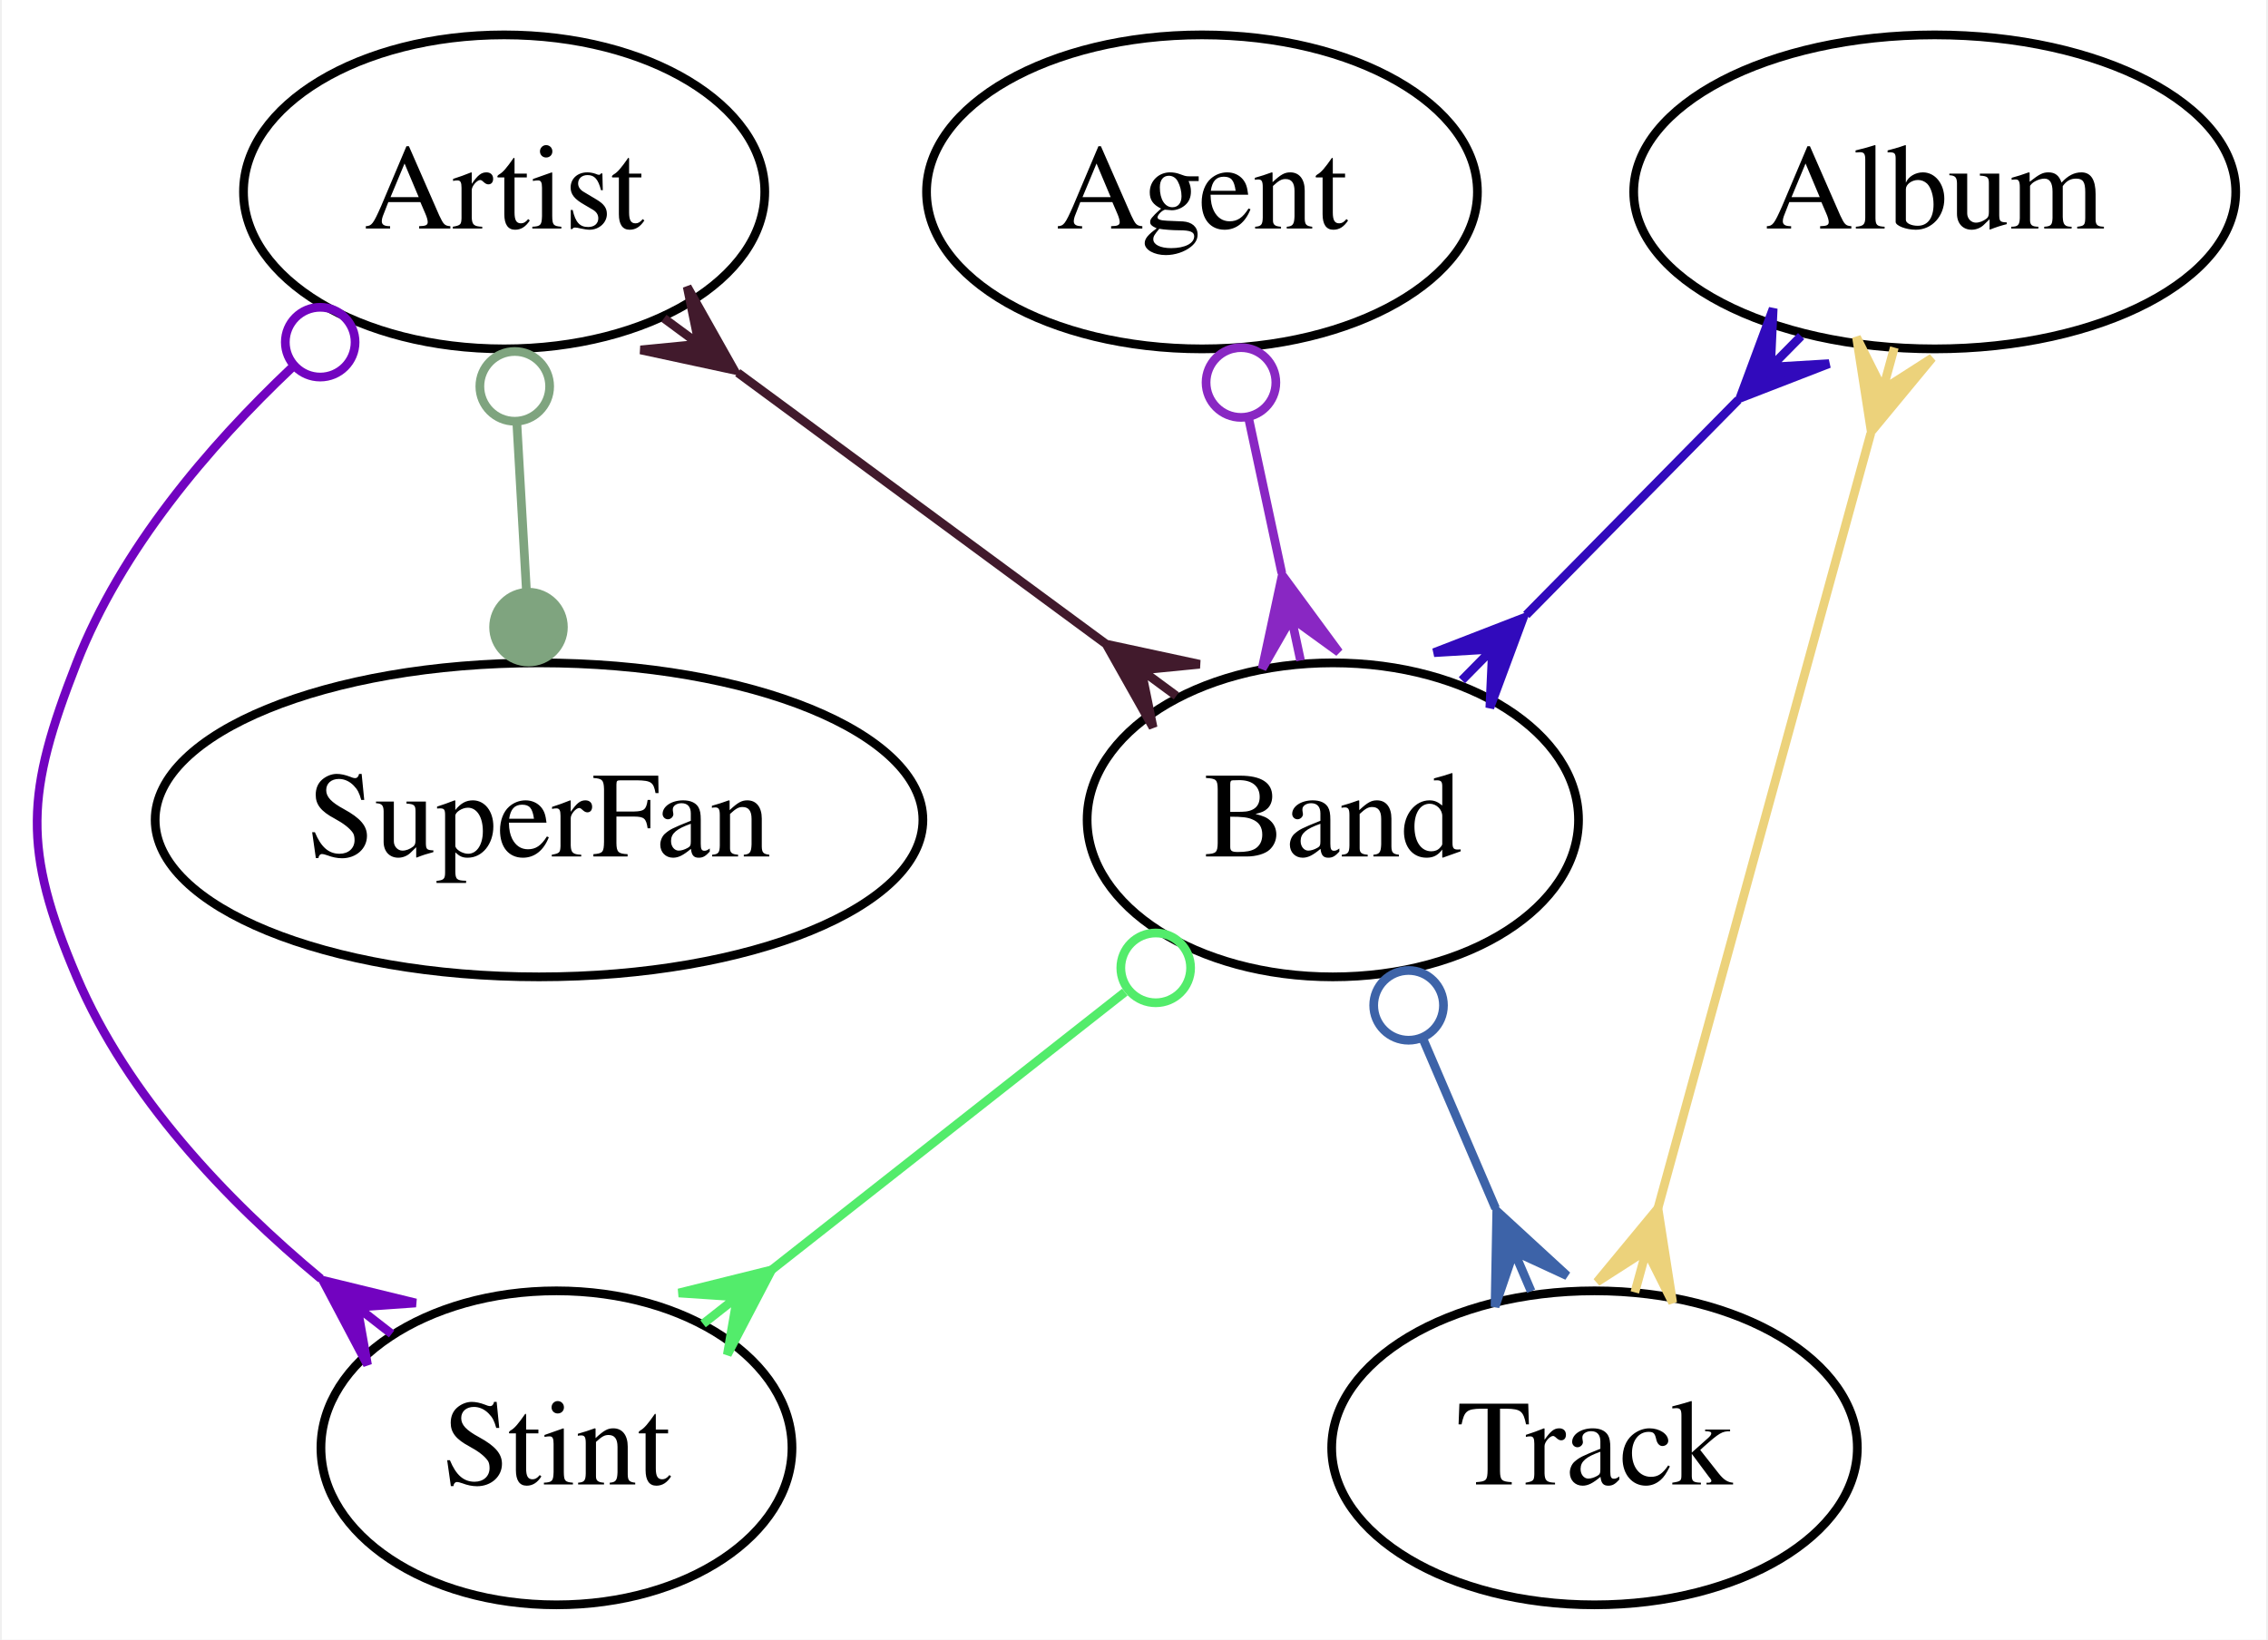
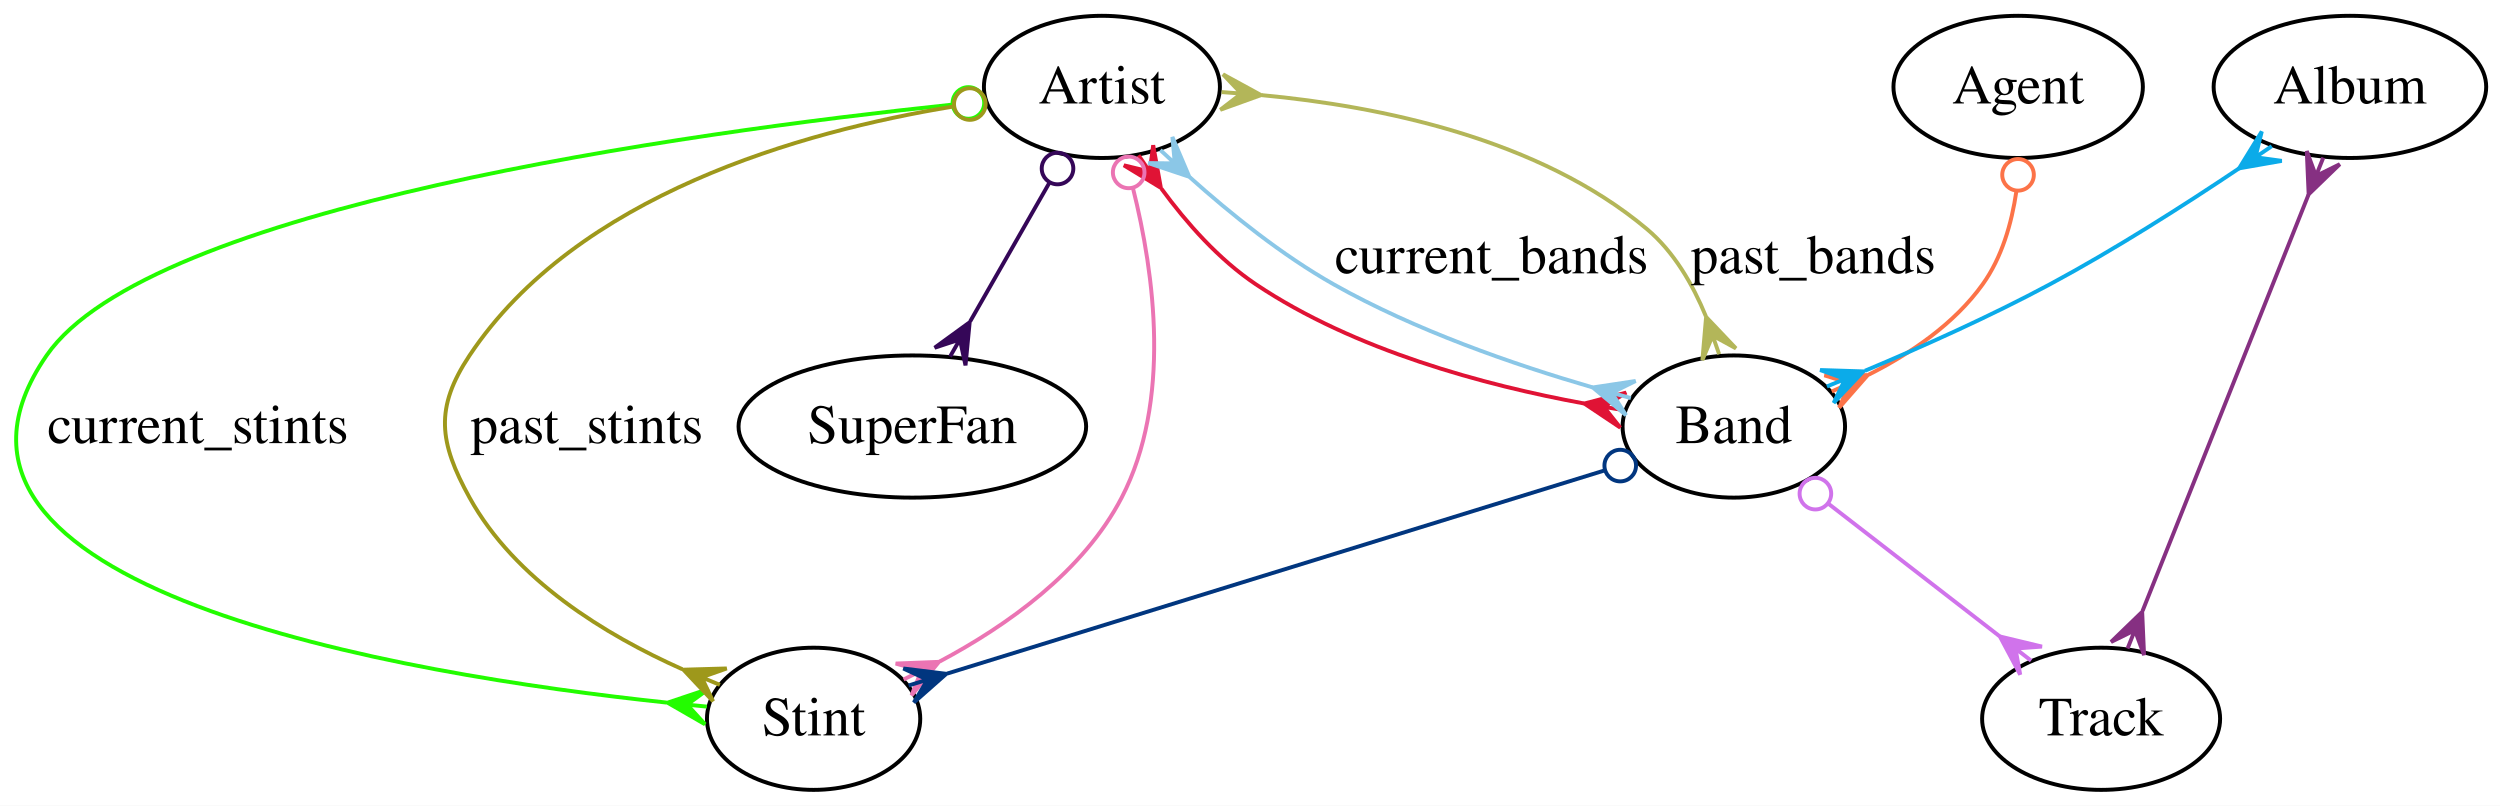
- <svg xmlns="http://www.w3.org/2000/svg" width="260pt" height="188pt" viewBox="0.00 0.00 259.59 188.00">
-   <g id="graph0" class="graph" transform="scale(1 1) rotate(0) translate(4 184)">
-     <polygon fill="white" stroke="none" points="-4,4 -4,-184 255.588,-184 255.588,4 -4,4" />
+ <svg xmlns="http://www.w3.org/2000/svg" width="633pt" height="204pt" viewBox="0.00 0.00 633.01 204.00">
+   <g id="graph0" class="graph" transform="scale(1 1) rotate(0) translate(4 200)">
+     <polygon fill="white" stroke="none" points="-4,4 -4,-200 629.008,-200 629.008,4 -4,4" />
    <g id="node1" class="node">
-       <ellipse fill="none" stroke="black" cx="133.588" cy="-162" rx="31.577" ry="18" />
-       <text text-anchor="middle" x="133.588" y="-157.8" font-family="Times,serif" font-size="14.00">Agent</text>
+       <ellipse fill="none" stroke="black" cx="507.008" cy="-178" rx="31.577" ry="18" />
+       <text text-anchor="middle" x="507.008" y="-173.8" font-family="Times,serif" font-size="14.00">Agent</text>
    </g>
    <g id="node4" class="node">
-       <ellipse fill="none" stroke="black" cx="148.588" cy="-90" rx="28.166" ry="18" />
-       <text text-anchor="middle" x="148.588" y="-85.8" font-family="Times,serif" font-size="14.00">Band</text>
+       <ellipse fill="none" stroke="black" cx="435.008" cy="-92" rx="28.166" ry="18" />
+       <text text-anchor="middle" x="435.008" y="-87.8" font-family="Times,serif" font-size="14.00">Band</text>
    </g>
    <g id="edge1" class="edge">
-       <path fill="none" stroke="#8927c3" d="M138.948,-135.987C140.177,-130.249 141.49,-124.121 142.739,-118.293" />
-       <ellipse fill="none" stroke="#8927c3" cx="138.057" cy="-140.144" rx="4" ry="4" />
-       <polygon fill="#8927c3" stroke="#8927c3" points="142.791,-118.053 149.286,-109.218 143.838,-113.164 144.886,-108.275 144.886,-108.275 144.886,-108.275 143.838,-113.164 140.486,-107.332 142.791,-118.053 142.791,-118.053" />
+       <path fill="none" stroke="#fc7348" d="M506.549,-151.53C505.352,-143.408 502.875,-134.779 498.008,-128 490.84,-118.016 479.898,-110.541 469.133,-105.12" />
+       <ellipse fill="none" stroke="#fc7348" cx="506.975" cy="-155.733" rx="4" ry="4" />
+       <polygon fill="#fc7348" stroke="#fc7348" points="468.916,-105.021 461.685,-96.778 464.367,-102.947 459.818,-100.872 459.818,-100.872 459.818,-100.872 464.367,-102.947 457.951,-104.967 468.916,-105.021 468.916,-105.021" />
    </g>
    <g id="node2" class="node">
-       <ellipse fill="none" stroke="black" cx="217.588" cy="-162" rx="34.508" ry="18" />
-       <text text-anchor="middle" x="217.588" y="-157.8" font-family="Times,serif" font-size="14.00">Album</text>
+       <ellipse fill="none" stroke="black" cx="591.008" cy="-178" rx="34.508" ry="18" />
+       <text text-anchor="middle" x="591.008" y="-173.8" font-family="Times,serif" font-size="14.00">Album</text>
    </g>
    <g id="edge3" class="edge">
-       <path fill="none" stroke="#310abc" d="M195.061,-138.146C187.263,-130.236 178.533,-121.38 170.764,-113.498" />
-       <polygon fill="#310abc" stroke="#310abc" points="195.254,-138.343 199.07,-148.624 198.764,-141.904 202.274,-145.465 202.274,-145.465 202.274,-145.465 198.764,-141.904 205.479,-142.306 195.254,-138.343 195.254,-138.343" />
-       <polygon fill="#310abc" stroke="#310abc" points="170.405,-113.133 166.59,-102.852 166.895,-109.572 163.385,-106.011 163.385,-106.011 163.385,-106.011 166.895,-109.572 160.18,-109.17 170.405,-113.133 170.405,-113.133" />
+       <path fill="none" stroke="#0babe9" d="M562.944,-157.372C548.878,-147.934 531.389,-136.791 515.008,-128 500.03,-119.962 482.826,-112.251 468.219,-106.123" />
+       <polygon fill="#0babe9" stroke="#0babe9" points="562.947,-157.374 568.692,-166.715 567.083,-160.183 571.22,-162.992 571.22,-162.992 571.22,-162.992 567.083,-160.183 573.748,-159.269 562.947,-157.374 562.947,-157.374" />
+       <polygon fill="#0babe9" stroke="#0babe9" points="467.825,-105.96 460.296,-97.988 463.203,-104.054 458.58,-102.148 458.58,-102.148 458.58,-102.148 463.203,-104.054 456.865,-106.308 467.825,-105.96 467.825,-105.96" />
    </g>
    <g id="node7" class="node">
-       <ellipse fill="none" stroke="black" cx="178.588" cy="-18" rx="30.13" ry="18" />
-       <text text-anchor="middle" x="178.588" y="-13.8" font-family="Times,serif" font-size="14.00">Track</text>
+       <ellipse fill="none" stroke="black" cx="528.008" cy="-18" rx="30.13" ry="18" />
+       <text text-anchor="middle" x="528.008" y="-13.8" font-family="Times,serif" font-size="14.00">Track</text>
    </g>
    <g id="edge2" class="edge">
-       <path fill="none" stroke="#ecd27b" d="M210.257,-134.309C203.278,-108.897 192.834,-70.87 185.871,-45.517" />
-       <polygon fill="#ecd27b" stroke="#ecd27b" points="210.312,-134.51 208.622,-145.345 211.637,-139.332 212.961,-144.153 212.961,-144.153 212.961,-144.153 211.637,-139.332 217.3,-142.961 210.312,-134.51 210.312,-134.51" />
-       <polygon fill="#ecd27b" stroke="#ecd27b" points="185.857,-45.468 187.548,-34.633 184.533,-40.646 183.209,-35.825 183.209,-35.825 183.209,-35.825 184.533,-40.646 178.869,-37.017 185.857,-45.468 185.857,-45.468" />
+       <path fill="none" stroke="#863082" d="M580.529,-150.719C568.878,-121.498 550.168,-74.577 538.509,-45.335" />
+       <polygon fill="#863082" stroke="#863082" points="580.562,-150.802 580.086,-161.758 582.414,-155.447 584.266,-160.091 584.266,-160.091 584.266,-160.091 582.414,-155.447 588.446,-158.425 580.562,-150.802 580.562,-150.802" />
+       <polygon fill="#863082" stroke="#863082" points="538.405,-45.076 538.882,-34.12 536.554,-40.432 534.702,-35.787 534.702,-35.787 534.702,-35.787 536.554,-40.432 530.522,-37.454 538.405,-45.076 538.405,-45.076" />
    </g>
    <g id="node3" class="node">
-       <ellipse fill="none" stroke="black" cx="53.588" cy="-162" rx="29.879" ry="18" />
-       <text text-anchor="middle" x="53.588" y="-157.8" font-family="Times,serif" font-size="14.00">Artist</text>
+       <ellipse fill="none" stroke="black" cx="275.008" cy="-178" rx="29.879" ry="18" />
+       <text text-anchor="middle" x="275.008" y="-173.8" font-family="Times,serif" font-size="14.00">Artist</text>
+     </g>
+     <g id="edge8" class="edge">
+       <path fill="none" stroke="#e01335" d="M290.084,-152.217C296.493,-143.469 304.658,-134.261 314.008,-128 338.921,-111.317 371.857,-102.465 397.076,-97.84" />
+       <polygon fill="#e01335" stroke="#e01335" points="289.934,-152.437 280.569,-158.143 287.107,-156.562 284.281,-160.686 284.281,-160.686 284.281,-160.686 287.107,-156.562 287.993,-163.23 289.934,-152.437 289.934,-152.437" />
+       <polygon fill="#e01335" stroke="#e01335" points="397.158,-97.826 407.768,-100.597 402.089,-96.993 407.019,-96.16 407.019,-96.16 407.019,-96.16 402.089,-96.993 406.269,-91.723 397.158,-97.826 397.158,-97.826" />
+     </g>
+     <g id="edge9" class="edge">
+       <path fill="none" stroke="#8bc7e7" d="M297.222,-155.157C307.641,-145.817 320.625,-135.387 333.704,-128 354.218,-116.414 379.219,-107.727 399.252,-101.906" />
+       <polygon fill="#8bc7e7" stroke="#8bc7e7" points="297.141,-155.232 286.742,-158.713 293.469,-158.625 289.796,-162.018 289.796,-162.018 289.796,-162.018 293.469,-158.625 292.85,-165.323 297.141,-155.232 297.141,-155.232" />
+       <polygon fill="#8bc7e7" stroke="#8bc7e7" points="399.303,-101.892 410.145,-103.535 404.119,-100.546 408.934,-99.201 408.934,-99.201 408.934,-99.201 404.119,-100.546 407.723,-94.867 399.303,-101.892 399.303,-101.892" />
+       <text text-anchor="middle" x="373.66" y="-130.8" font-family="Times,serif" font-size="14.00">current_bands</text>
+     </g>
+     <g id="edge10" class="edge">
+       <path fill="none" stroke="#b3b659" d="M315.475,-175.91C345.485,-173.106 385.75,-164.894 413.008,-142 419.811,-136.287 424.597,-128.04 427.925,-119.937" />
+       <polygon fill="#b3b659" stroke="#b3b659" points="315.297,-175.923 304.981,-172.204 310.312,-176.307 305.327,-176.691 305.327,-176.691 305.327,-176.691 310.312,-176.307 305.672,-181.178 315.297,-175.923 315.297,-175.923" />
+       <polygon fill="#b3b659" stroke="#b3b659" points="427.994,-119.741 435.547,-111.791 429.647,-115.022 431.3,-110.303 431.3,-110.303 431.3,-110.303 429.647,-115.022 427.053,-108.815 427.994,-119.741 427.994,-119.741" />
+       <text text-anchor="middle" x="455.115" y="-130.8" font-family="Times,serif" font-size="14.00">past_bands</text>
+     </g>
+     <g id="node5" class="node">
+       <ellipse fill="none" stroke="black" cx="202.008" cy="-18" rx="27" ry="18" />
+       <text text-anchor="middle" x="202.008" y="-13.8" font-family="Times,serif" font-size="14.00">Stint</text>
+     </g>
+     <g id="edge5" class="edge">
+       <path fill="none" stroke="#23fc00" d="M236.921,-173.489C169.482,-166.357 33.712,-147.566 7.801,-110 -32.936,-50.939 97.682,-29.232 164.777,-22.107" />
+       <ellipse fill="none" stroke="#23fc00" cx="241.206" cy="-173.93" rx="4" ry="4" />
+       <polygon fill="#23fc00" stroke="#23fc00" points="165.014,-22.084 175.413,-25.563 169.989,-21.585 174.964,-21.086 174.964,-21.086 174.964,-21.086 169.989,-21.585 174.515,-16.608 165.014,-22.084 165.014,-22.084" />
+       <text text-anchor="middle" x="46.112" y="-87.8" font-family="Times,serif" font-size="14.00">current_stints</text>
    </g>
    <g id="edge6" class="edge">
-       <path fill="none" stroke="#411a2c" d="M80.37,-141.266C93.56,-131.547 109.4,-119.875 122.496,-110.226" />
-       <polygon fill="#411a2c" stroke="#411a2c" points="79.955,-141.571 69.235,-143.881 75.93,-144.537 71.905,-147.503 71.905,-147.503 71.905,-147.503 75.93,-144.537 74.574,-151.126 79.955,-141.571 79.955,-141.571" />
-       <polygon fill="#411a2c" stroke="#411a2c" points="122.599,-110.15 133.319,-107.841 126.624,-107.184 130.649,-104.218 130.649,-104.218 130.649,-104.218 126.624,-107.184 127.98,-100.595 122.599,-110.15 122.599,-110.15" />
+       <path fill="none" stroke="#9e981b" d="M237.201,-172.998C199.035,-166.72 141.977,-150.696 114.891,-110 106.026,-96.68 107.166,-88.012 114.891,-74 126.341,-53.23 149.302,-39.221 168.777,-30.54" />
+       <ellipse fill="none" stroke="#9e981b" cx="241.56" cy="-173.661" rx="4" ry="4" />
+       <polygon fill="#9e981b" stroke="#9e981b" points="169.044,-30.43 180.005,-30.746 173.661,-28.51 178.277,-26.59 178.277,-26.59 178.277,-26.59 173.661,-28.51 176.55,-22.435 169.044,-30.43 169.044,-30.43" />
+       <text text-anchor="middle" x="144.567" y="-87.8" font-family="Times,serif" font-size="14.00">past_stints</text>
    </g>
-     <g id="node5" class="node">
-       <ellipse fill="none" stroke="black" cx="59.588" cy="-18" rx="27" ry="18" />
-       <text text-anchor="middle" x="59.588" y="-13.8" font-family="Times,serif" font-size="14.00">Stint</text>
-     </g>
-     <g id="edge5" class="edge">
-       <path fill="none" stroke="#7203c0" d="M29.261,-141.856C19.644,-132.756 9.684,-121.018 4.588,-108 -1.244,-93.101 -1.672,-86.725 4.588,-72 10.417,-58.288 21.724,-46.403 32.578,-37.382" />
-       <ellipse fill="none" stroke="#7203c0" cx="32.502" cy="-144.769" rx="4" ry="4" />
-       <polygon fill="#7203c0" stroke="#7203c0" points="32.803,-37.206 43.457,-34.609 36.747,-34.133 40.691,-31.06 40.691,-31.06 40.691,-31.06 36.747,-34.133 37.925,-27.51 32.803,-37.206 32.803,-37.206" />
+     <g id="edge7" class="edge">
+       <path fill="none" stroke="#eb74b3" d="M282.865,-152.378C288.345,-130.527 292.649,-98.381 280.008,-74 270.291,-55.258 250.926,-41.549 233.924,-32.505" />
+       <ellipse fill="none" stroke="#eb74b3" cx="281.787" cy="-156.35" rx="4" ry="4" />
+       <polygon fill="#eb74b3" stroke="#eb74b3" points="233.748,-32.417 226.804,-23.93 229.273,-30.187 224.797,-27.957 224.797,-27.957 224.797,-27.957 229.273,-30.187 222.791,-31.985 233.748,-32.417 233.748,-32.417" />
    </g>
    <g id="node6" class="node">
-       <ellipse fill="none" stroke="black" cx="57.588" cy="-90" rx="44.006" ry="18" />
-       <text text-anchor="middle" x="57.588" y="-85.8" font-family="Times,serif" font-size="14.00">SuperFan</text>
+       <ellipse fill="none" stroke="black" cx="227.008" cy="-92" rx="44.006" ry="18" />
+       <text text-anchor="middle" x="227.008" y="-87.8" font-family="Times,serif" font-size="14.00">SuperFan</text>
    </g>
    <g id="edge4" class="edge">
-       <path fill="none" stroke="#7fa47f" d="M55.037,-135.64C55.397,-129.348 55.782,-122.605 56.141,-116.316" />
-       <ellipse fill="none" stroke="#7fa47f" cx="54.805" cy="-139.703" rx="4" ry="4" />
-       <ellipse fill="#7fa47f" stroke="#7fa47f" cx="56.382" cy="-112.098" rx="4" ry="4" />
+       <path fill="none" stroke="#350758" d="M261.783,-153.855C255.539,-142.929 248.067,-129.853 241.652,-118.628" />
+       <ellipse fill="none" stroke="#350758" cx="263.769" cy="-157.331" rx="4" ry="4" />
+       <polygon fill="#350758" stroke="#350758" points="241.524,-118.404 240.47,-107.489 239.044,-114.062 236.563,-109.721 236.563,-109.721 236.563,-109.721 239.044,-114.062 232.656,-111.954 241.524,-118.404 241.524,-118.404" />
    </g>
-     <g id="edge8" class="edge">
-       <path fill="none" stroke="#53ec6b" d="M124.743,-70.246C112.222,-60.398 96.897,-48.344 84.256,-38.402" />
-       <ellipse fill="none" stroke="#53ec6b" cx="128.284" cy="-73.03" rx="4" ry="4" />
-       <polygon fill="#53ec6b" stroke="#53ec6b" points="84.254,-38.4 79.175,-28.681 80.323,-35.309 76.393,-32.218 76.393,-32.218 76.393,-32.218 80.323,-35.309 73.611,-35.755 84.254,-38.4 84.254,-38.4" />
+     <g id="edge12" class="edge">
+       <path fill="none" stroke="#01367f" d="M402.25,-80.877C358.235,-67.276 280.398,-43.223 235.84,-29.455" />
+       <ellipse fill="none" stroke="#01367f" cx="406.251" cy="-82.114" rx="4" ry="4" />
+       <polygon fill="#01367f" stroke="#01367f" points="235.62,-29.387 227.394,-22.135 230.843,-27.91 226.066,-26.434 226.066,-26.434 226.066,-26.434 230.843,-27.91 224.737,-30.733 235.62,-29.387 235.62,-29.387" />
    </g>
-     <g id="edge7" class="edge">
-       <path fill="none" stroke="#3d63a8" d="M158.969,-64.778C161.64,-58.544 164.529,-51.805 167.246,-45.463" />
-       <ellipse fill="none" stroke="#3d63a8" cx="157.273" cy="-68.734" rx="4" ry="4" />
-       <polygon fill="#3d63a8" stroke="#3d63a8" points="167.382,-45.148 175.457,-37.729 169.351,-40.552 171.321,-35.956 171.321,-35.956 171.321,-35.956 169.351,-40.552 167.185,-34.184 167.382,-45.148 167.382,-45.148" />
+     <g id="edge11" class="edge">
+       <path fill="none" stroke="#d073eb" d="M459.046,-72.39C472.308,-62.123 488.778,-49.371 502.297,-38.905" />
+       <ellipse fill="none" stroke="#d073eb" cx="455.664" cy="-75.009" rx="4" ry="4" />
+       <polygon fill="#d073eb" stroke="#d073eb" points="502.37,-38.849 513.032,-36.285 506.324,-35.788 510.278,-32.727 510.278,-32.727 510.278,-32.727 506.324,-35.788 507.523,-29.169 502.37,-38.849 502.37,-38.849" />
    </g>
  </g>
</svg>
